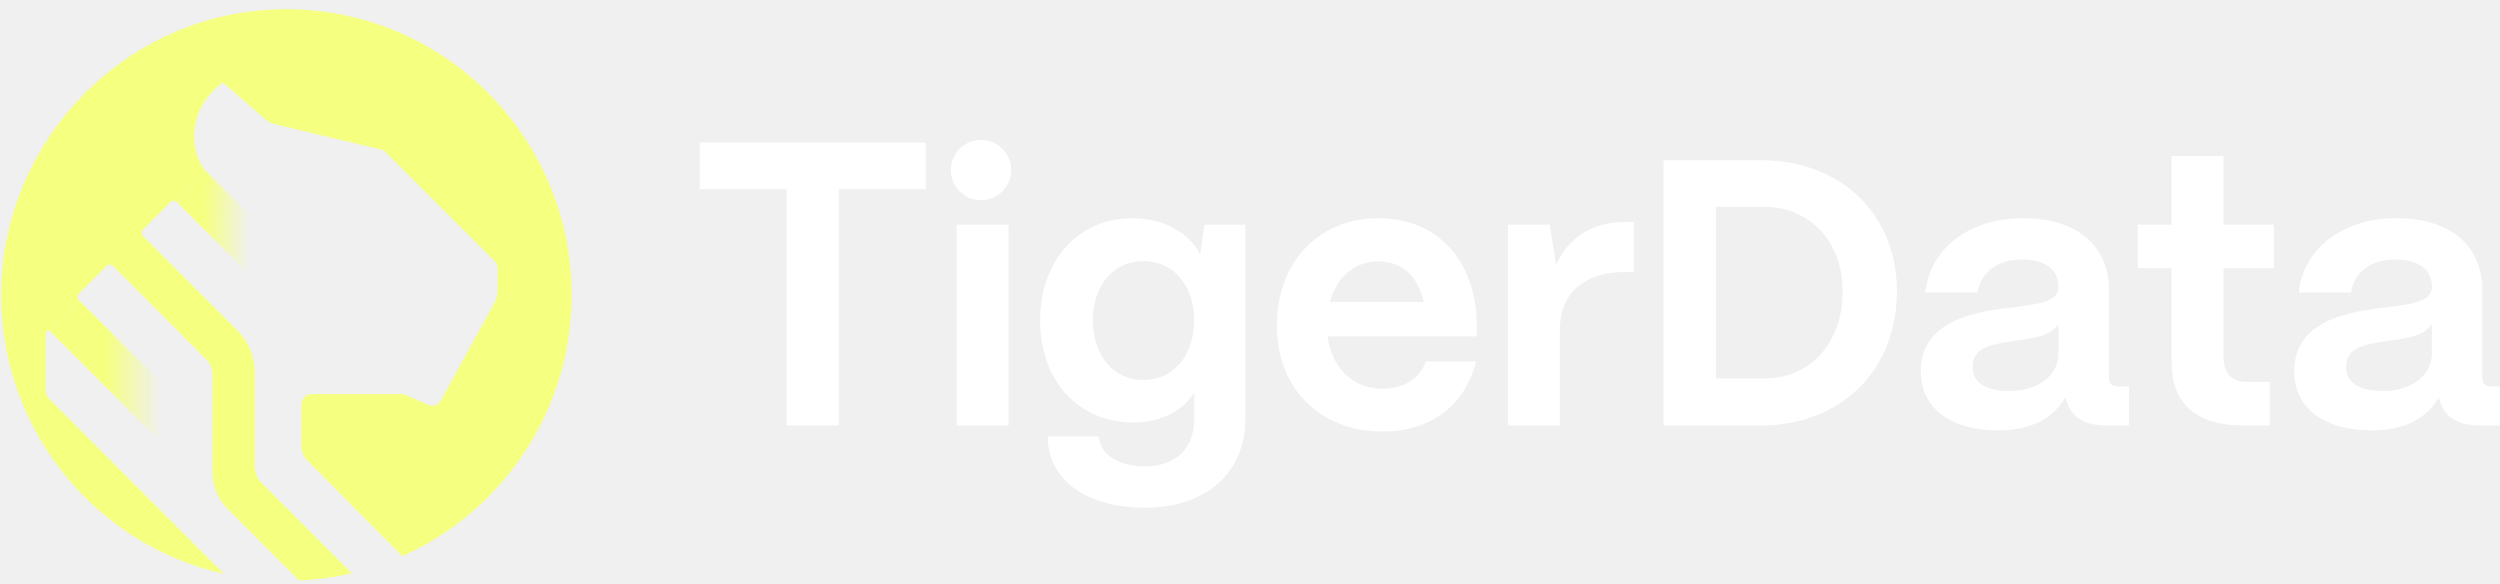
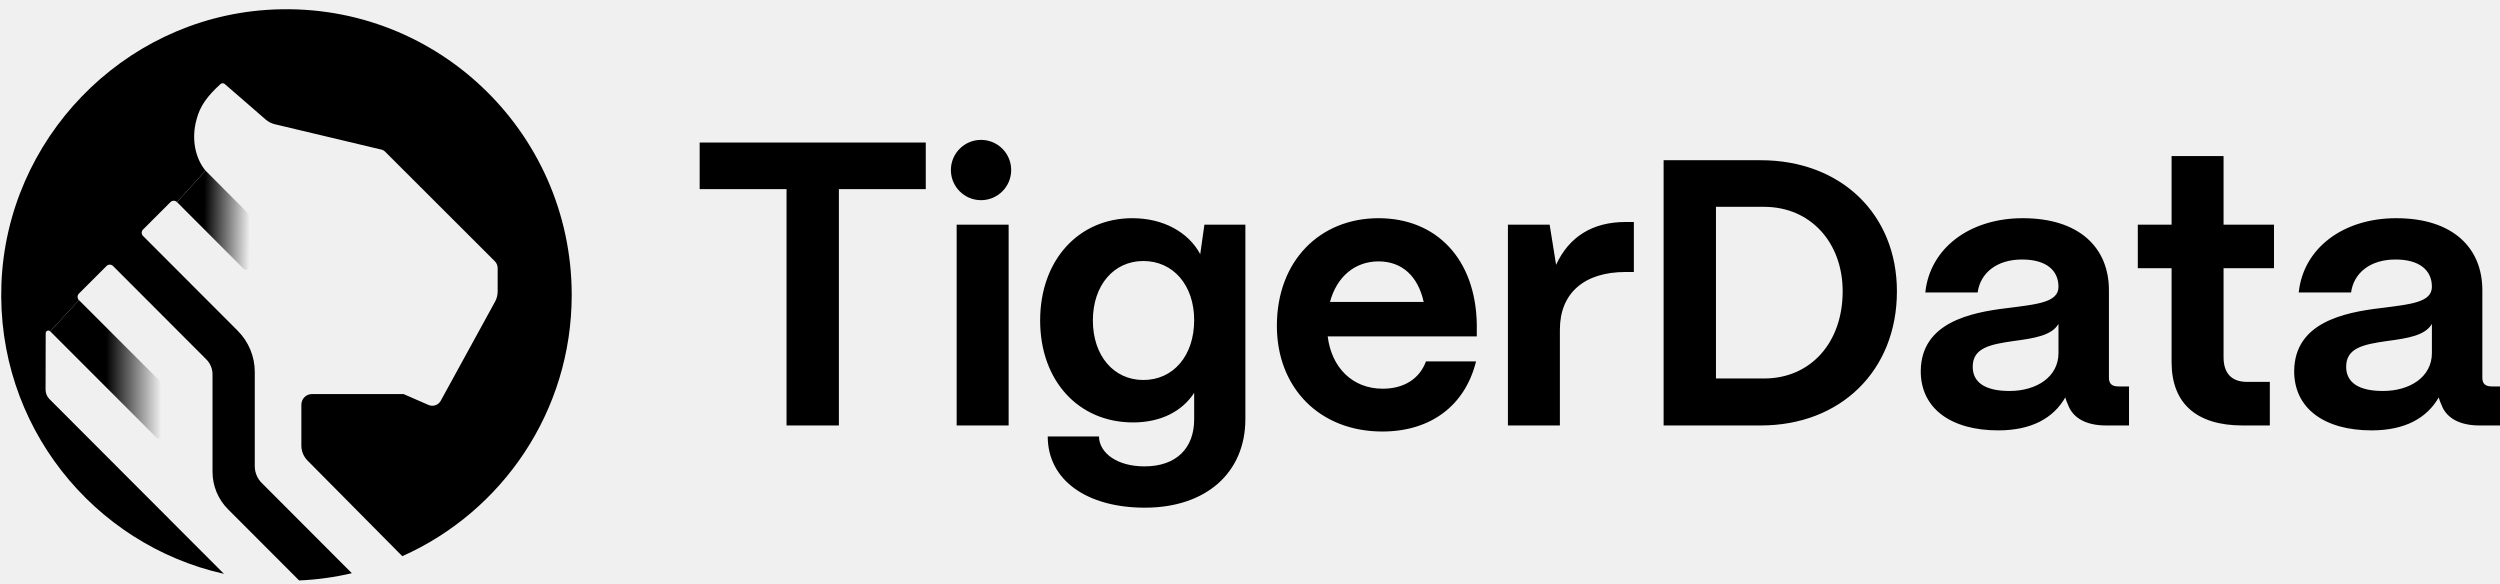
<svg xmlns="http://www.w3.org/2000/svg" width="300" height="70" viewBox="0 0 300 70" fill="none">
-   <g clip-path="url(#clip0_24040_1398)">
-     <mask id="mask0_24040_1398" style="mask-type:luminance" maskUnits="userSpaceOnUse" x="0" y="0" width="69" height="70">
+   <g clip-path="url(#clip0_24040_1457)">
+     <mask id="mask0_24040_1457" style="mask-type:luminance" maskUnits="userSpaceOnUse" x="0" y="0" width="69" height="70">
      <path d="M68.753 35.36C68.753 16.374 53.362 0.983 34.377 0.983C15.391 0.983 0 16.374 0 35.36V35.446C0 54.431 15.391 69.823 34.377 69.823C53.362 69.823 68.753 54.431 68.753 35.446V35.36Z" fill="white" />
    </mask>
-     <g mask="url(#mask0_24040_1398)">
-       <path d="M29.941 31.964L29.938 26.291C29.938 25.954 29.804 25.63 29.565 25.391L24.661 20.471L21.239 24.251L29.235 32.257C29.496 32.517 29.942 32.332 29.942 31.963L29.941 31.964Z" fill="url(#paint0_linear_24040_1398)" />
-       <path d="M19.107 45.641L9.469 36.011L6.024 39.758L18.774 52.511C19.035 52.772 19.48 52.587 19.48 52.218V46.542C19.48 46.204 19.346 45.88 19.107 45.641Z" fill="url(#paint1_linear_24040_1398)" />
-       <path d="M31.946 1.192C14.648 2.389 0.823 16.725 0.171 34.074C-0.465 51.014 11.169 65.346 26.877 68.862L5.936 47.892C5.636 47.591 5.468 47.184 5.468 46.758L5.484 39.984C5.485 39.701 5.827 39.559 6.026 39.76L9.471 36.013C9.255 35.797 9.255 35.445 9.471 35.229L12.784 31.92C13 31.704 13.35 31.704 13.566 31.92L24.759 43.128C25.235 43.604 25.502 44.25 25.502 44.923V56.617C25.502 58.302 26.171 59.917 27.36 61.108L35.895 69.654C38.063 69.561 40.177 69.264 42.22 68.784L31.408 57.955C30.873 57.42 30.573 56.693 30.573 55.936V44.635C30.573 42.783 29.838 41.006 28.529 39.696L17.168 28.321C16.952 28.104 16.952 27.753 17.168 27.537L20.459 24.252C20.675 24.036 21.025 24.037 21.24 24.253L24.662 20.473C24.598 20.4 24.537 20.32 24.477 20.237C23.5 18.917 22.906 16.74 23.599 14.285C24.013 12.713 24.875 11.528 26.462 10.087C26.602 9.961 26.822 9.954 26.964 10.078L31.077 13.645L31.887 14.349C32.198 14.619 32.57 14.811 32.97 14.906L45.792 17.958C45.942 17.993 46.08 18.07 46.188 18.175L59.359 31.33C59.589 31.551 59.719 31.858 59.719 32.178V34.974C59.719 35.404 59.611 35.828 59.404 36.205L52.886 48.095C52.602 48.615 51.967 48.833 51.424 48.596L48.42 47.285H37.44C36.734 47.285 36.163 47.858 36.163 48.564V53.466C36.163 54.14 36.429 54.788 36.904 55.267L48.276 66.741C60.253 61.402 68.605 49.376 68.605 35.396C68.605 15.652 51.948 -0.193 31.944 1.191L31.946 1.192Z" fill="#F5FF80" />
+     <g mask="url(#mask0_24040_1457)">
+       <path d="M29.941 31.964L29.938 26.291C29.938 25.954 29.804 25.63 29.565 25.391L24.661 20.471L21.239 24.251L29.235 32.257C29.496 32.517 29.942 32.332 29.942 31.963L29.941 31.964Z" fill="url(#paint0_linear_24040_1457)" />
+       <path d="M19.107 45.641L9.469 36.011L6.024 39.758L18.774 52.511C19.035 52.772 19.48 52.587 19.48 52.218V46.542C19.48 46.204 19.346 45.88 19.107 45.641Z" fill="url(#paint1_linear_24040_1457)" />
+       <path d="M31.946 1.192C14.648 2.389 0.823 16.725 0.171 34.074C-0.465 51.014 11.169 65.346 26.877 68.862L5.936 47.892C5.636 47.591 5.468 47.184 5.468 46.758L5.484 39.984C5.485 39.701 5.827 39.559 6.026 39.76L9.471 36.013C9.255 35.797 9.255 35.445 9.471 35.229L12.784 31.92C13 31.704 13.35 31.704 13.566 31.92L24.759 43.128C25.235 43.604 25.502 44.25 25.502 44.923V56.617C25.502 58.302 26.171 59.917 27.36 61.108L35.895 69.654C38.063 69.561 40.177 69.264 42.22 68.784L31.408 57.955C30.873 57.42 30.573 56.693 30.573 55.936V44.635C30.573 42.783 29.838 41.006 28.529 39.696L17.168 28.321C16.952 28.104 16.952 27.753 17.168 27.537L20.459 24.252C20.675 24.036 21.025 24.037 21.24 24.253L24.662 20.473C24.598 20.4 24.537 20.32 24.477 20.237C23.5 18.917 22.906 16.74 23.599 14.285C24.013 12.713 24.875 11.528 26.462 10.087C26.602 9.961 26.822 9.954 26.964 10.078L31.077 13.645L31.887 14.349C32.198 14.619 32.57 14.811 32.97 14.906L45.792 17.958C45.942 17.993 46.08 18.07 46.188 18.175L59.359 31.33C59.589 31.551 59.719 31.858 59.719 32.178V34.974C59.719 35.404 59.611 35.828 59.404 36.205L52.886 48.095C52.602 48.615 51.967 48.833 51.424 48.596L48.42 47.285H37.44C36.734 47.285 36.163 47.858 36.163 48.564V53.466C36.163 54.14 36.429 54.788 36.904 55.267L48.276 66.741C60.253 61.402 68.605 49.376 68.605 35.396C68.605 15.652 51.948 -0.193 31.944 1.191L31.946 1.192Z" fill="black" />
    </g>
-     <path d="M100.667 51.055H94.385V22.695H83.96V17.102H111.092V22.695H100.667V51.055ZM121.036 51.055H114.799V26.957H121.036V51.055ZM137.382 60.921C130.462 60.921 125.728 57.648 125.728 52.373H131.874C131.919 54.374 134.059 55.965 137.336 55.965C141.251 55.965 143.3 53.692 143.3 50.327V47.145C141.843 49.372 139.294 50.691 135.97 50.691C129.415 50.691 124.817 45.69 124.817 38.46C124.817 31.185 129.461 26.184 135.879 26.184C139.612 26.184 142.617 27.866 144.028 30.503L144.529 26.957H149.445V50.282C149.445 56.738 144.711 60.921 137.382 60.921ZM137.199 45.599C140.796 45.599 143.3 42.689 143.3 38.415C143.3 34.232 140.796 31.322 137.199 31.322C133.649 31.322 131.145 34.232 131.145 38.46C131.145 42.689 133.649 45.599 137.199 45.599ZM165.88 51.782C158.369 51.782 153.225 46.554 153.225 39.097C153.225 31.276 158.415 26.184 165.425 26.184C172.344 26.184 177.079 31.049 177.215 38.915V40.37H159.325C159.78 44.098 162.284 46.645 165.926 46.645C168.475 46.645 170.341 45.462 171.115 43.371H177.125C175.804 48.691 171.662 51.782 165.88 51.782ZM159.598 36.232H170.842C170.159 33.141 168.248 31.367 165.425 31.367C162.603 31.367 160.418 33.186 159.598 36.232ZM187.186 51.055H180.95V26.957H185.957L186.731 31.776C188.279 28.412 191.101 26.639 195.062 26.639H196.063V32.64H195.062C190.1 32.64 187.186 35.187 187.186 39.551V51.055ZM211.287 51.055H199.633V19.227H211.287C220.893 19.227 227.63 25.684 227.63 34.959C227.63 44.462 220.893 51.055 211.287 51.055ZM205.915 24.82V45.417H211.697C217.251 45.417 221.12 41.143 221.12 34.959C221.12 29.094 217.251 24.82 211.697 24.82H205.915ZM239.779 51.646C234.179 51.646 230.445 49.054 230.491 44.462C230.582 38.779 236.273 37.505 240.961 36.96C244.511 36.505 247.017 36.278 247.017 34.413C247.017 32.413 245.512 31.14 242.645 31.14C239.642 31.14 237.638 32.731 237.319 35.096H231.037C231.583 29.821 236.318 26.184 242.736 26.184C249.52 26.184 253.071 29.73 253.071 34.823V45.326C253.071 46.008 253.389 46.372 254.209 46.372H255.482V51.055H252.704C250.384 51.055 248.744 50.191 248.155 48.554C248.016 48.281 247.926 48.008 247.835 47.69C246.424 50.145 243.829 51.646 239.779 51.646ZM241.144 46.917C244.374 46.917 247.017 45.235 247.017 42.37V38.87C246.195 40.279 244.055 40.597 241.689 40.915C238.822 41.325 236.726 41.734 236.726 44.007C236.726 45.871 238.185 46.917 241.144 46.917ZM272.379 51.055H269.102C263.596 51.055 260.59 48.418 260.59 43.462V32.186H256.536V26.957H260.59V18.727H266.827V26.957H272.881V32.186H266.827V42.871C266.827 44.78 267.782 45.826 269.649 45.826H272.379V51.055ZM284.59 51.646C278.99 51.646 275.256 49.054 275.302 44.462C275.394 38.779 281.083 37.505 285.772 36.96C289.322 36.505 291.828 36.278 291.828 34.413C291.828 32.413 290.325 31.14 287.455 31.14C284.452 31.14 282.451 32.731 282.13 35.096H275.847C276.395 29.821 281.129 26.184 287.549 26.184C294.331 26.184 297.881 29.73 297.881 34.823V45.326C297.881 46.008 298.202 46.372 299.02 46.372H300.295V51.055H297.519C295.197 51.055 293.557 50.191 292.966 48.554C292.831 48.281 292.737 48.008 292.648 47.69C291.237 50.145 288.639 51.646 284.59 51.646ZM285.955 46.917C289.187 46.917 291.828 45.235 291.828 42.37V38.87C291.008 40.279 288.868 40.597 286.5 40.915C283.632 41.325 281.539 41.734 281.539 44.007C281.539 45.871 282.996 46.917 285.955 46.917Z" fill="white" />
-     <path d="M117.725 24.021C119.723 24.021 121.342 22.401 121.342 20.404C121.342 18.406 119.723 16.786 117.725 16.786C115.727 16.786 114.107 18.406 114.107 20.404C114.107 22.401 115.727 24.021 117.725 24.021Z" fill="white" />
+     <path d="M100.667 51.055H94.385V22.695H83.96V17.102H111.092V22.695H100.667V51.055ZM121.036 51.055H114.799V26.957H121.036V51.055ZM137.382 60.921C130.462 60.921 125.728 57.648 125.728 52.373H131.874C131.919 54.374 134.059 55.965 137.336 55.965C141.251 55.965 143.3 53.692 143.3 50.327V47.145C141.843 49.372 139.294 50.691 135.97 50.691C129.415 50.691 124.817 45.69 124.817 38.46C124.817 31.185 129.461 26.184 135.879 26.184C139.612 26.184 142.617 27.866 144.028 30.503L144.529 26.957H149.445V50.282C149.445 56.738 144.711 60.921 137.382 60.921ZM137.199 45.599C140.796 45.599 143.3 42.689 143.3 38.415C143.3 34.232 140.796 31.322 137.199 31.322C133.649 31.322 131.145 34.232 131.145 38.46C131.145 42.689 133.649 45.599 137.199 45.599ZM165.88 51.782C158.369 51.782 153.225 46.554 153.225 39.097C153.225 31.276 158.415 26.184 165.425 26.184C172.344 26.184 177.079 31.049 177.215 38.915V40.37H159.325C159.78 44.098 162.284 46.645 165.926 46.645C168.475 46.645 170.341 45.462 171.115 43.371H177.125C175.804 48.691 171.662 51.782 165.88 51.782ZM159.598 36.232H170.842C170.159 33.141 168.248 31.367 165.425 31.367C162.603 31.367 160.418 33.186 159.598 36.232ZM187.186 51.055H180.95V26.957H185.957L186.731 31.776C188.279 28.412 191.101 26.639 195.062 26.639H196.063V32.64H195.062C190.1 32.64 187.186 35.187 187.186 39.551V51.055ZM211.287 51.055H199.633V19.227H211.287C220.893 19.227 227.63 25.684 227.63 34.959C227.63 44.462 220.893 51.055 211.287 51.055ZM205.915 24.82V45.417H211.697C217.251 45.417 221.12 41.143 221.12 34.959C221.12 29.094 217.251 24.82 211.697 24.82H205.915ZM239.779 51.646C234.179 51.646 230.445 49.054 230.491 44.462C230.582 38.779 236.273 37.505 240.961 36.96C244.511 36.505 247.017 36.278 247.017 34.413C247.017 32.413 245.512 31.14 242.645 31.14C239.642 31.14 237.638 32.731 237.319 35.096H231.037C231.583 29.821 236.318 26.184 242.736 26.184C249.52 26.184 253.071 29.73 253.071 34.823V45.326C253.071 46.008 253.389 46.372 254.209 46.372H255.482V51.055H252.704C250.384 51.055 248.744 50.191 248.155 48.554C248.016 48.281 247.926 48.008 247.835 47.69C246.424 50.145 243.829 51.646 239.779 51.646ZM241.144 46.917C244.374 46.917 247.017 45.235 247.017 42.37V38.87C246.195 40.279 244.055 40.597 241.689 40.915C238.822 41.325 236.726 41.734 236.726 44.007C236.726 45.871 238.185 46.917 241.144 46.917ZM272.379 51.055H269.102C263.596 51.055 260.59 48.418 260.59 43.462V32.186H256.536V26.957H260.59V18.727H266.827V26.957H272.881V32.186H266.827V42.871C266.827 44.78 267.782 45.826 269.649 45.826H272.379V51.055ZM284.59 51.646C278.99 51.646 275.256 49.054 275.302 44.462C275.394 38.779 281.083 37.505 285.772 36.96C289.322 36.505 291.828 36.278 291.828 34.413C291.828 32.413 290.325 31.14 287.455 31.14C284.452 31.14 282.451 32.731 282.13 35.096H275.847C276.395 29.821 281.129 26.184 287.549 26.184C294.331 26.184 297.881 29.73 297.881 34.823V45.326C297.881 46.008 298.202 46.372 299.02 46.372H300.295V51.055H297.519C295.197 51.055 293.557 50.191 292.966 48.554C292.831 48.281 292.737 48.008 292.648 47.69C291.237 50.145 288.639 51.646 284.59 51.646ZM285.955 46.917C289.187 46.917 291.828 45.235 291.828 42.37V38.87C291.008 40.279 288.868 40.597 286.5 40.915C283.632 41.325 281.539 41.734 281.539 44.007C281.539 45.871 282.996 46.917 285.955 46.917Z" fill="black" />
+     <path d="M117.725 24.021C119.723 24.021 121.342 22.401 121.342 20.404C121.342 18.406 119.723 16.786 117.725 16.786C115.727 16.786 114.107 18.406 114.107 20.404C114.107 22.401 115.727 24.021 117.725 24.021Z" fill="black" />
  </g>
  <defs>
-     <linearGradient id="paint0_linear_24040_1398" x1="30.023" y1="26.468" x2="24.479" y2="26.386" gradientUnits="userSpaceOnUse">
-       <stop stop-color="#F5FF80" stop-opacity="0" />
-       <stop offset="1" stop-color="#F5FF80" />
+     <linearGradient id="paint0_linear_24040_1457" x1="30.023" y1="26.468" x2="24.479" y2="26.386" gradientUnits="userSpaceOnUse">
+       <stop stop-opacity="0" />
+       <stop offset="1" />
    </linearGradient>
-     <linearGradient id="paint1_linear_24040_1398" x1="19.364" y1="44.322" x2="12.455" y2="44.322" gradientUnits="userSpaceOnUse">
-       <stop stop-color="#F5FF80" stop-opacity="0" />
-       <stop offset="0.96" stop-color="#F5FF80" />
+     <linearGradient id="paint1_linear_24040_1457" x1="19.364" y1="44.322" x2="12.455" y2="44.322" gradientUnits="userSpaceOnUse">
+       <stop stop-opacity="0" />
+       <stop offset="0.96" />
    </linearGradient>
-     <clipPath id="clip0_24040_1398">
+     <clipPath id="clip0_24040_1457">
      <rect width="300" height="68.84" fill="white" transform="translate(0 0.983154)" />
    </clipPath>
  </defs>
</svg>
